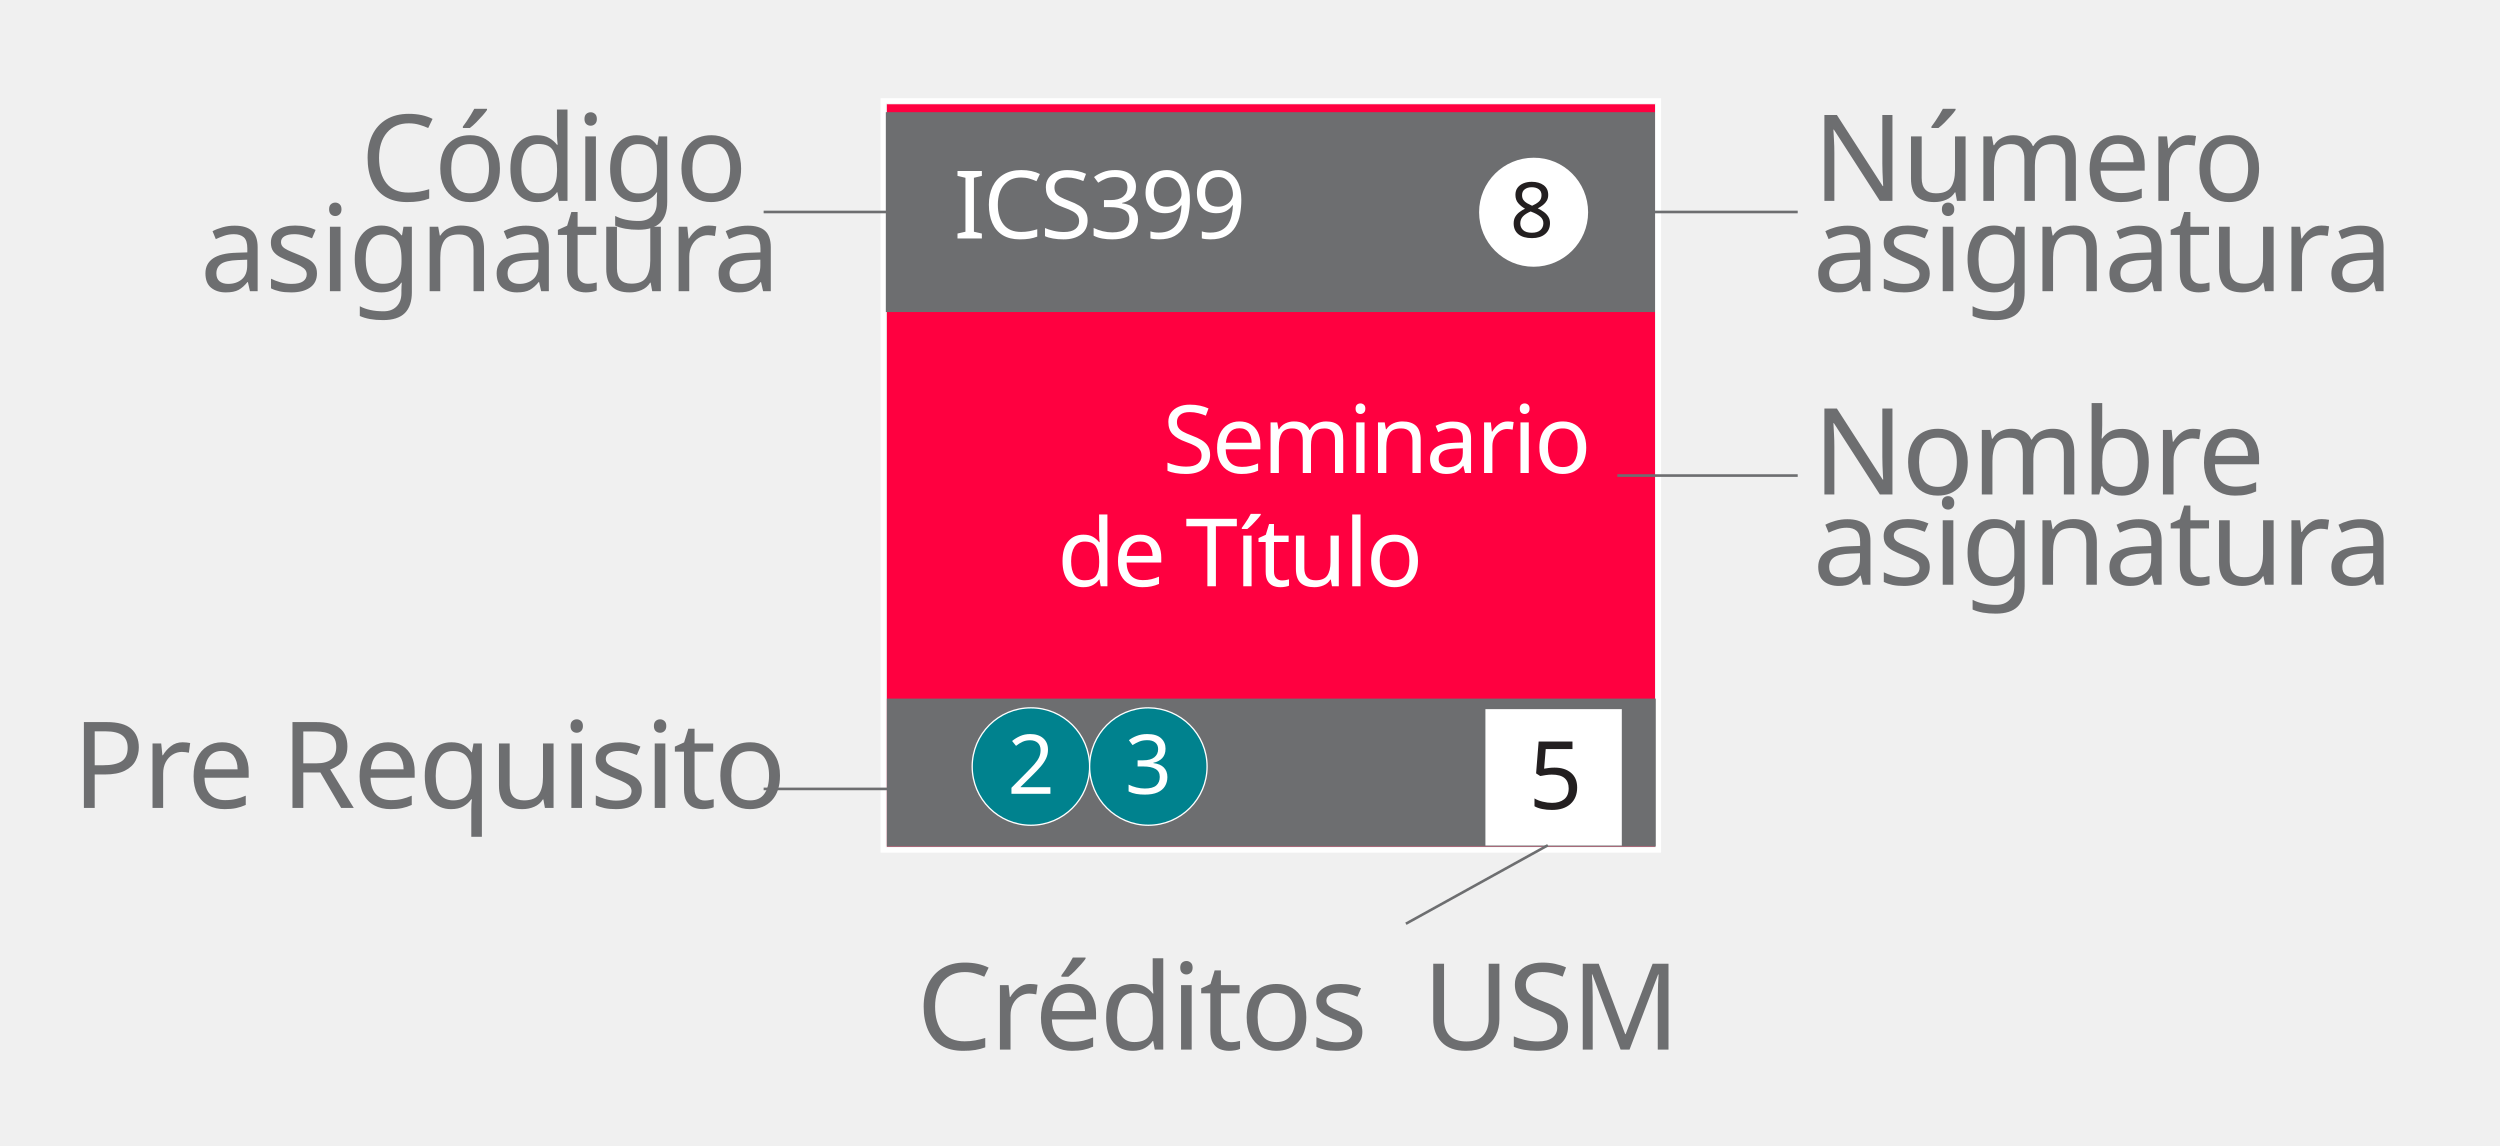
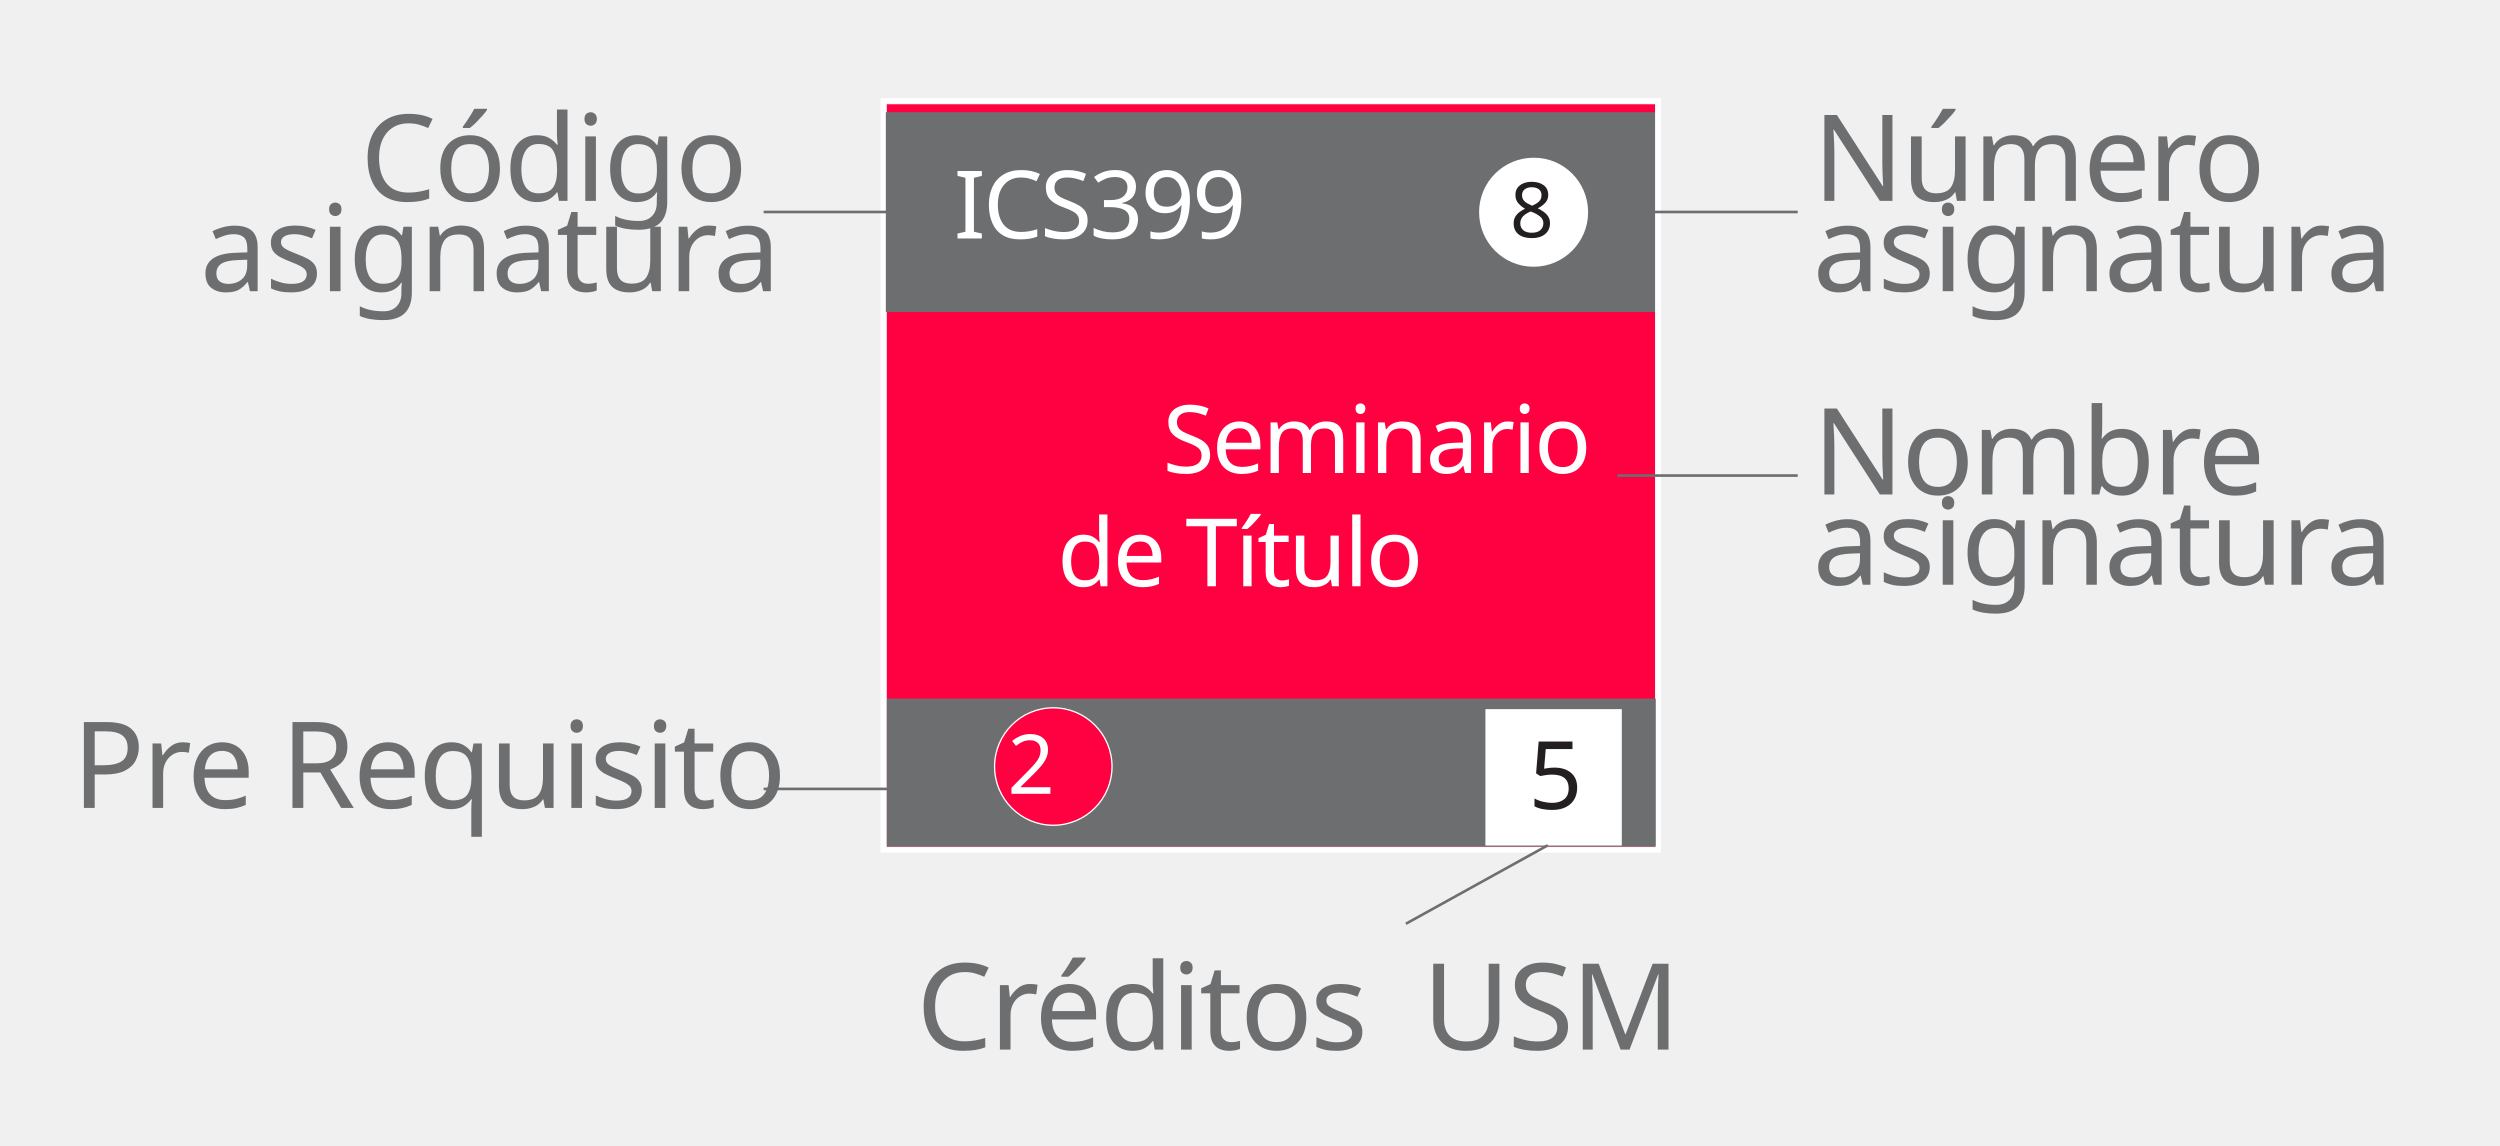
<svg xmlns="http://www.w3.org/2000/svg" version="1.1" id="Layer_1" x="0px" y="0px" viewBox="0 0 949.4 434.9" style="enable-background:new 0 0 949.4 434.9;" xml:space="preserve">
  <style type="text/css">
	.st0{fill:#FF0040;}
	.st1{fill:#6D6E70;}
	.st2{fill:#FFFFFF;}
	.st3{fill:#231F20;}
	.st4{font-family:'OpenSans-Bold';}
	.st5{font-size:29.144px;}
	.st6{letter-spacing:-1;}
	.st7{font-size:35.87px;}
	.st8{font-family:'OpenSans-Regular';}
	.st9{fill:none;stroke:#FFFFFF;stroke-width:2;stroke-miterlimit:10;}
	.st10{font-family:'OpenSans-Italic';}
	.st11{font-size:45.668px;}
	.st12{fill:none;stroke:#6D6E70;stroke-miterlimit:10;}
- 	.st13{fill:#00828E;stroke:#FFFFFF;stroke-width:0.5;stroke-miterlimit:10;}
+ 	.st13{fill:#FF0040;stroke:#FFFFFF;stroke-width:0.5;stroke-miterlimit:10;}
	.st14{font-size:31.325px;}
</style>
  <g>
    <rect x="336.8" y="39.6" class="st0" width="291.7" height="281.9" />
    <rect x="335.4" y="42.6" class="st1" width="293.1" height="75.9" />
    <g>
      <rect x="336.8" y="265.3" class="st1" width="293.1" height="56.2" />
    </g>
    <g>
      <g>
        <path class="st2" d="M603.1,80.6c0,11.4-9.3,20.7-20.7,20.7c-11.5,0-20.7-9.3-20.7-20.7c0-11.5,9.3-20.7,20.7-20.7     C593.8,59.8,603.1,69.1,603.1,80.6z" />
        <g>
          <text transform="matrix(1 0 0 1 573.4041 90.134)" class="st3 st4 st5 st6">8</text>
        </g>
      </g>
      <text transform="matrix(1 0 0 1 362.1854 90.5481)" class="st2 st4 st7 st6">ICS399</text>
    </g>
    <g>
      <rect x="564.1" y="269.3" class="st2" width="51.8" height="51.8" />
      <text transform="matrix(1 0 0 1 580.4725 307.2263)" class="st3 st4 st7 st6">5</text>
    </g>
    <text transform="matrix(1 0 0 1 441.535 179.6379)">
      <tspan x="0" y="0" class="st2 st8 st7 st6">Seminario</tspan>
      <tspan x="-40" y="43" class="st2 st8 st7 st6">de Título</tspan>
    </text>
    <rect x="335.4" y="38.3" class="st9" width="294.4" height="284.5" />
    <g>
      <text transform="matrix(1 0 0 1 688.3963 76.2903)">
        <tspan x="0" y="0" class="st1 st10 st11 st6">Número</tspan>
        <tspan x="0" y="34.3" class="st1 st10 st11 st6">asignatura</tspan>
      </text>
    </g>
    <line class="st12" x1="533.9" y1="350.8" x2="587.8" y2="321" />
    <line class="st12" x1="614.2" y1="80.5" x2="682.7" y2="80.5" />
    <g>
      <text transform="matrix(1 0 0 1 688.3963 187.7668)">
        <tspan x="0" y="0" class="st1 st10 st11 st6">Nombre</tspan>
        <tspan x="0" y="34.3" class="st1 st10 st11 st6">asignatura</tspan>
      </text>
    </g>
    <line class="st12" x1="614.2" y1="180.6" x2="682.7" y2="180.6" />
    <g>
      <text transform="matrix(1 0 0 1 136.8197 76.2903)">
        <tspan x="0" y="0" class="st1 st10 st11 st6">Código </tspan>
        <tspan x="-60.9" y="34.3" class="st1 st10 st11 st6">asignatura</tspan>
      </text>
    </g>
    <line class="st12" x1="290" y1="80.5" x2="358.4" y2="80.5" />
    <g>
      <text transform="matrix(1 0 0 1 27.4198 306.8254)" class="st1 st10 st11 st6">Pre Requisito</text>
    </g>
    <line class="st12" x1="290" y1="299.6" x2="358.4" y2="299.6" />
    <g>
      <text transform="matrix(1 0 0 1 347.9882 398.6091)" class="st1 st10 st11 st6">Créditos  USM</text>
    </g>
    <g>
-       <ellipse class="st13" cx="391.5" cy="291.1" rx="22.3" ry="22.3" />
+       <ellipse class="st13" cx="400" cy="291.1" rx="22.3" ry="22.3" />
      <g>
        <text transform="matrix(1 0 0 1 382.6073 301.4504)" class="st2 st4 st14 st6">2</text>
      </g>
    </g>
-     <g>
-       <path class="st13" d="M458.4,291.1c0,12.3-10,22.3-22.3,22.3c-12.3,0-22.3-10-22.3-22.3c0-12.3,10-22.3,22.3-22.3    C448.4,268.9,458.4,278.8,458.4,291.1z" />
-       <g>
-         <text transform="matrix(1 0 0 1 427.1854 301.4504)" class="st2 st4 st14 st6">3</text>
-       </g>
-     </g>
  </g>
</svg>
